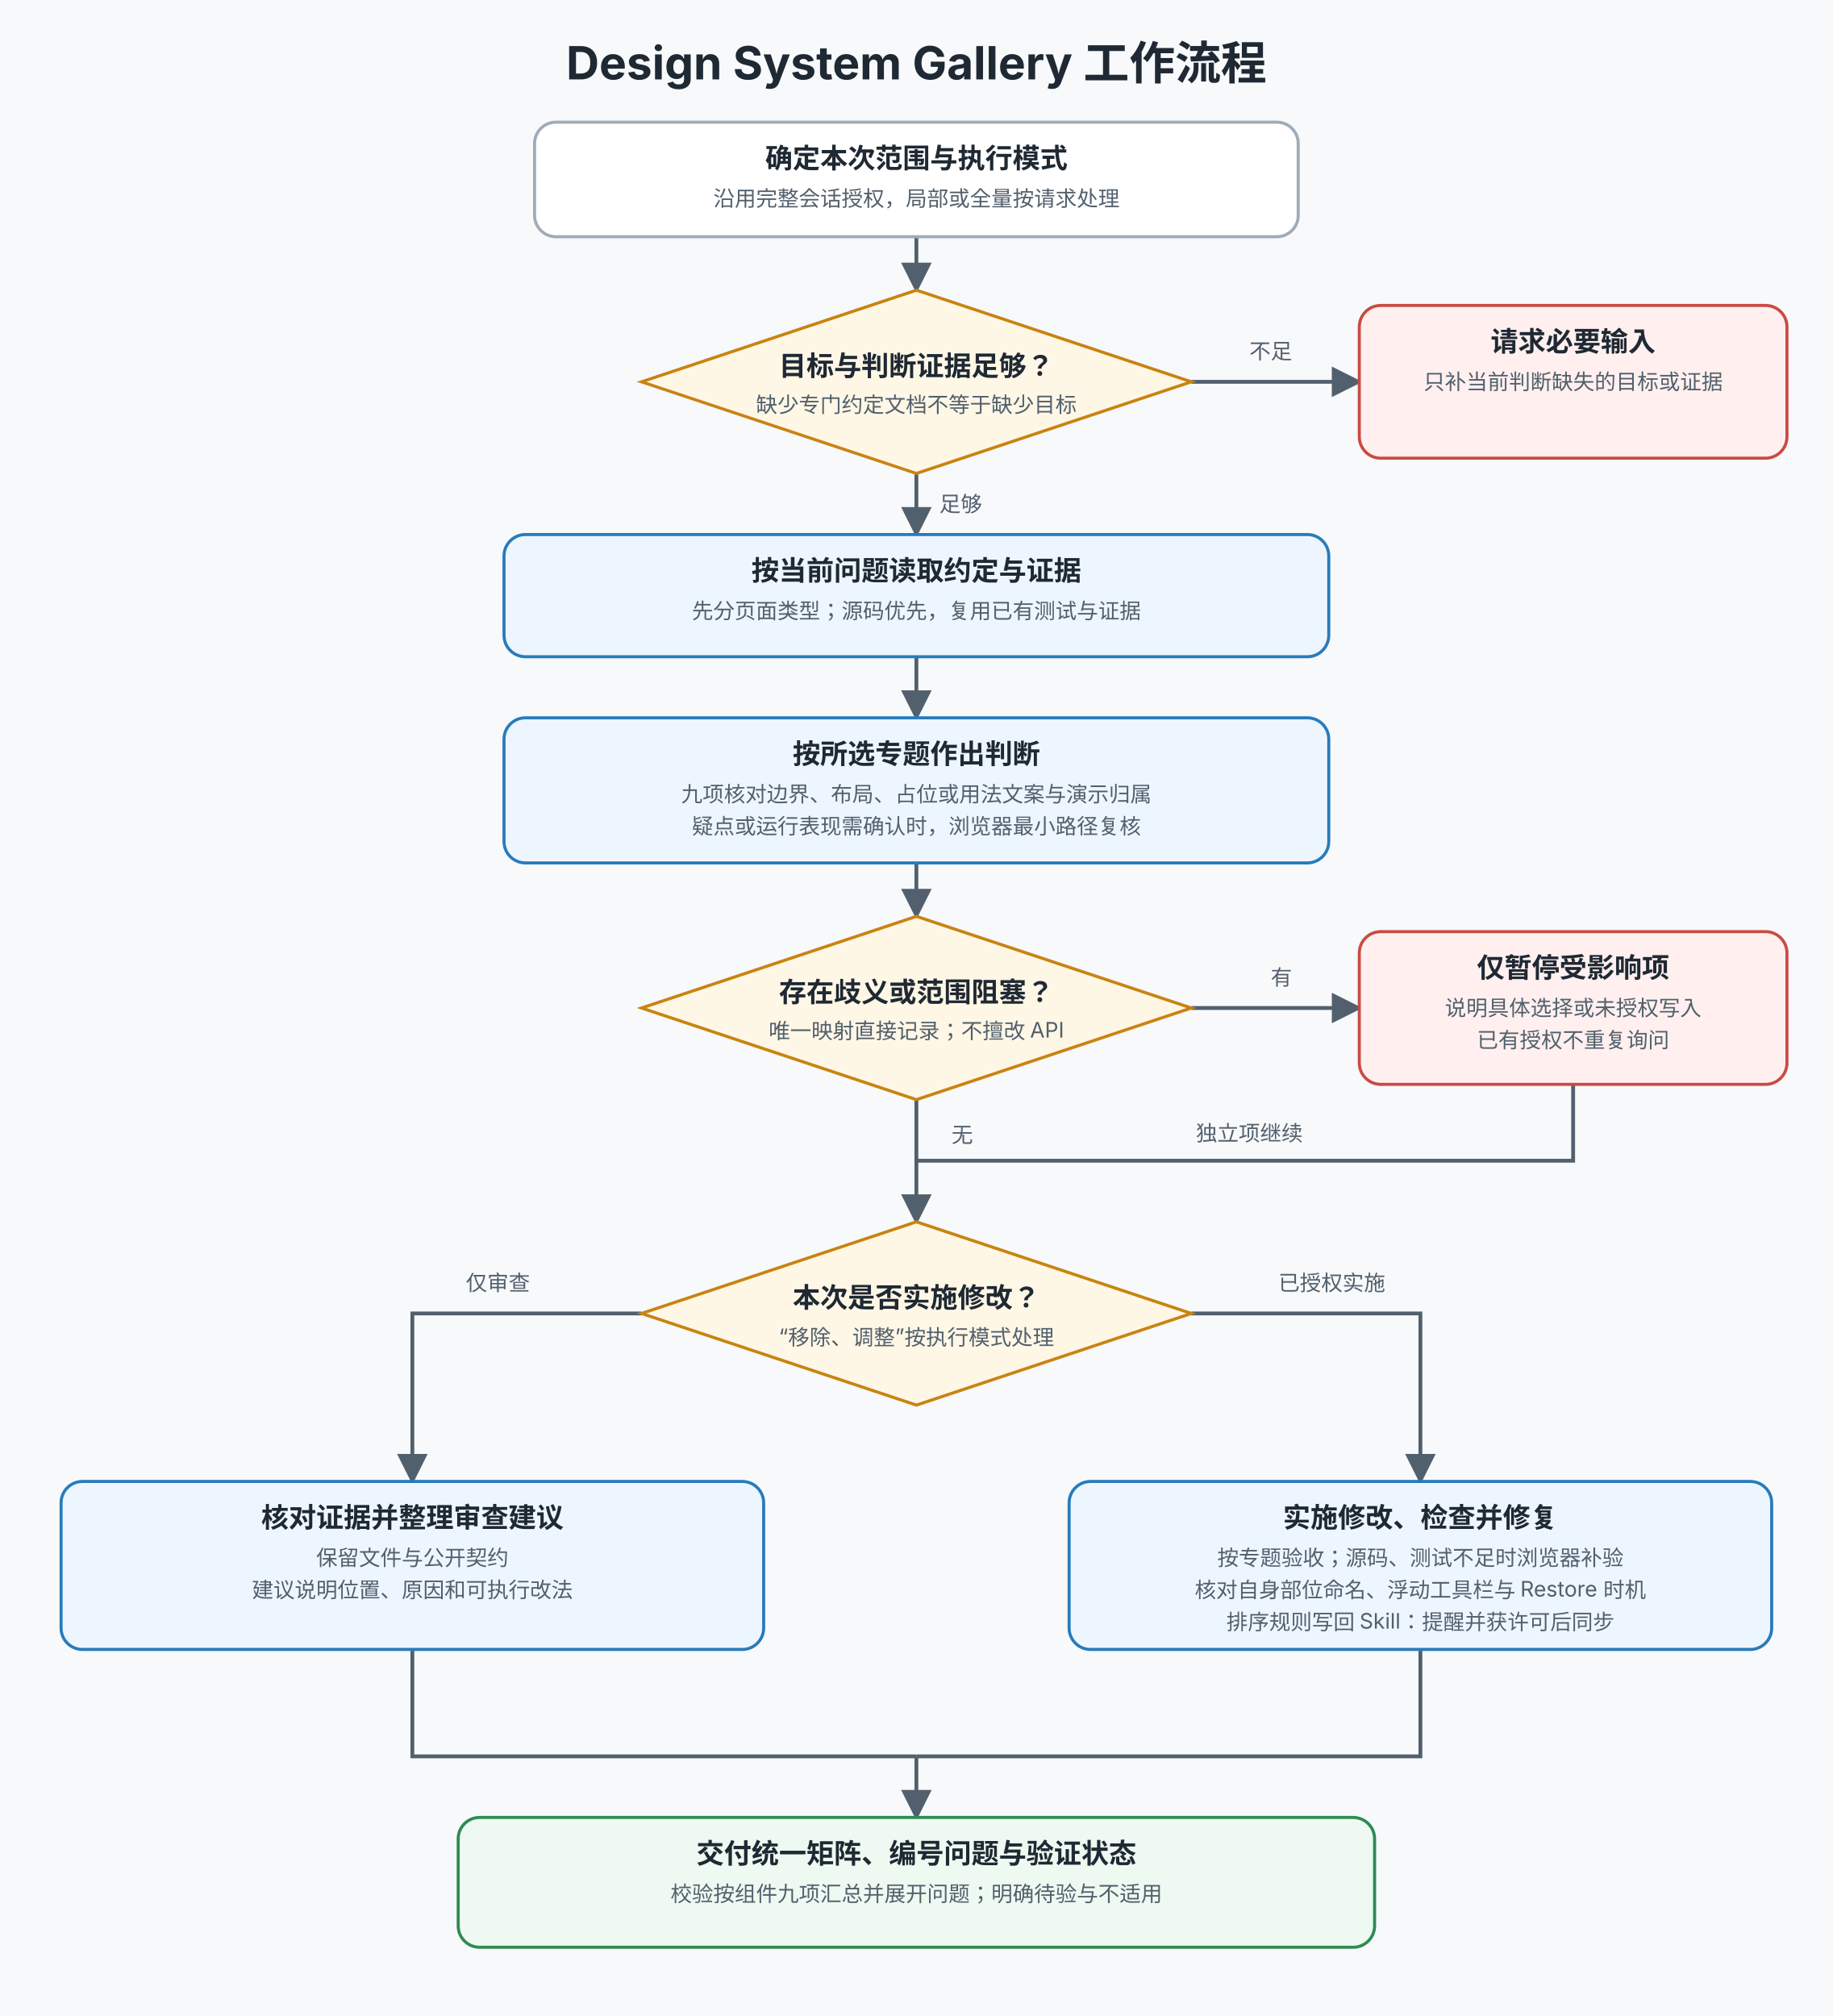
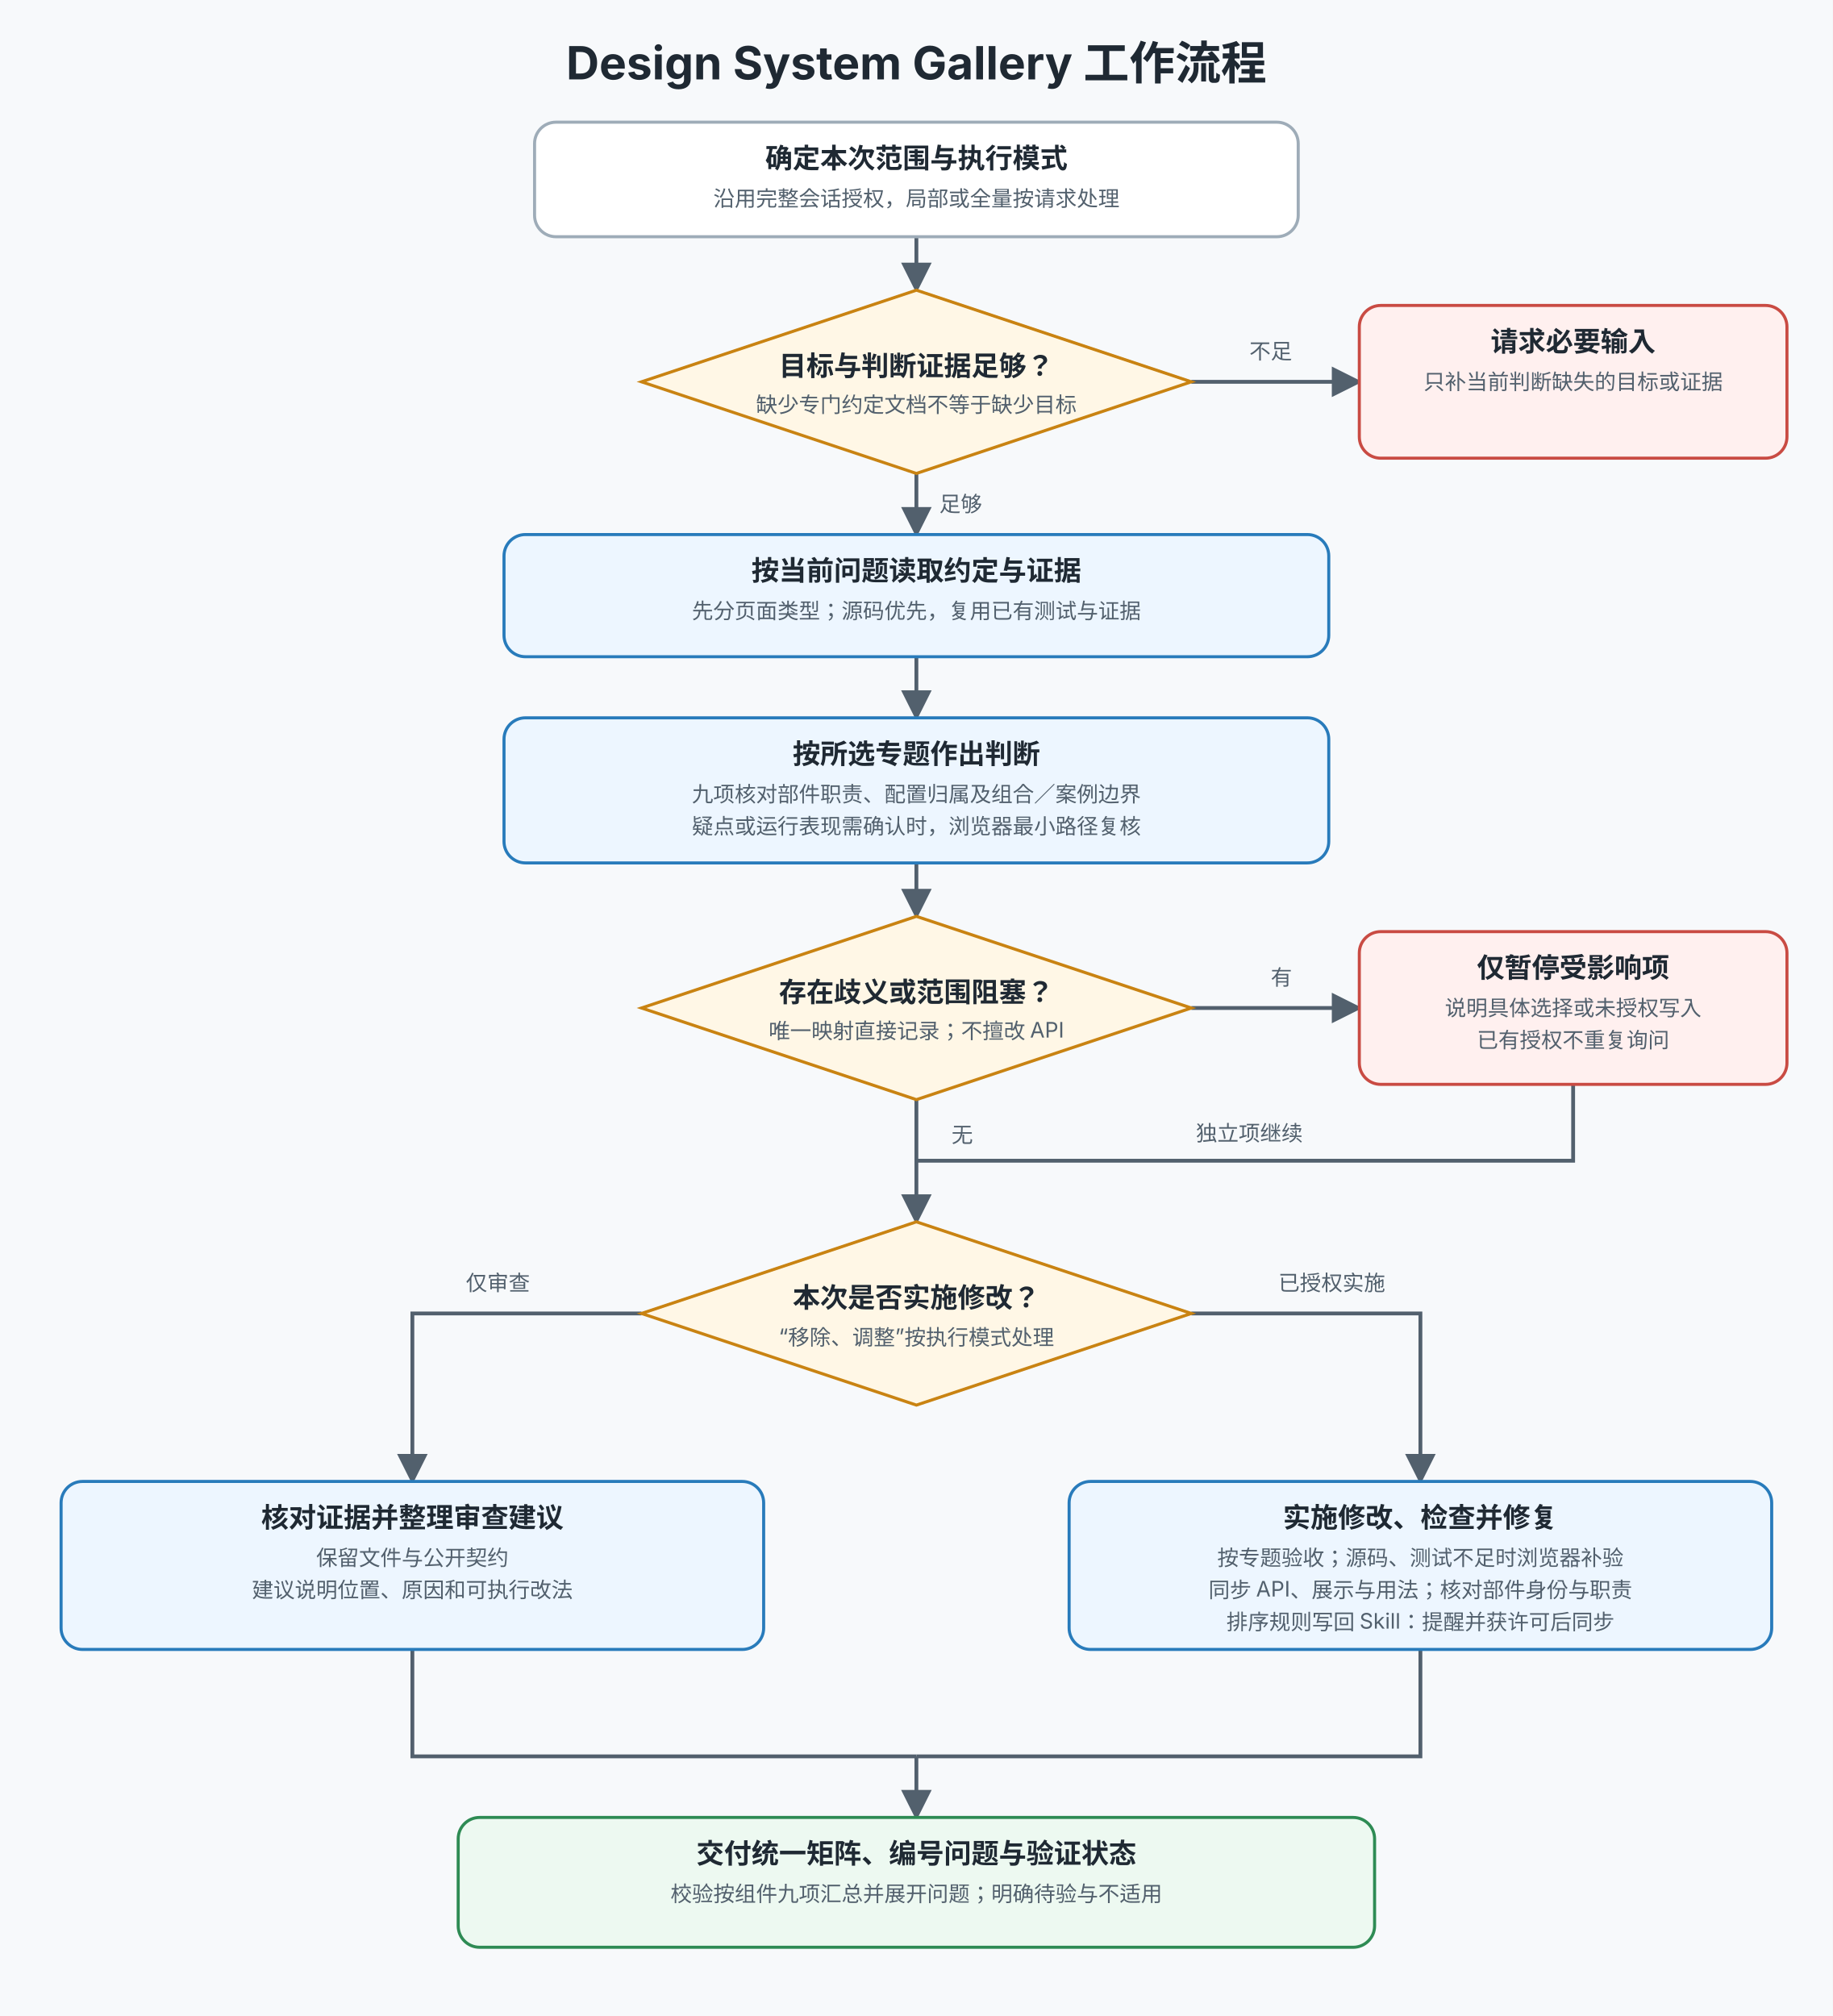
<svg xmlns="http://www.w3.org/2000/svg" viewBox="0 0 1200 1320" role="img" aria-labelledby="title desc">
  <defs>
    <marker id="arrow" viewBox="0 0 10 10" refX="9" refY="5" markerWidth="8" markerHeight="8" orient="auto-start-reverse">
      <path d="M0 0L10 5L0 10z" fill="#52606d" />
    </marker>
    <style>
text{font-family:-apple-system,BlinkMacSystemFont,"PingFang SC",sans-serif;text-anchor:middle;fill:#1f2933}
.title{font-size:30px;font-weight:700}.node-title{font-size:18px;font-weight:600}.body{font-size:14px;fill:#52606d}.label{font-size:14px;font-weight:600;fill:#334e68}
.input{fill:#fff;stroke:#9eacb8}.stage{fill:#edf6ff;stroke:#287bbb}.decision{fill:#fff7e6;stroke:#c98312}.stop{fill:#fff0ef;stroke:#c94b43}.output{fill:#edf9f1;stroke:#2e8b54}
rect,polygon{stroke-width:2}.flow,.join{fill:none;stroke:#52606d;stroke-width:2.5}.flow{marker-end:url(#arrow)}
</style>
  </defs>
  <rect width="1200" height="1320" fill="#f7f9fb" />
  <text class="title" x="600" y="52">Design System Gallery 工作流程</text>
  <path class="flow" d="M600 155V190" />
  <path class="flow" d="M780 250H890" />
  <path class="flow" d="M600 310V350" />
  <path class="flow" d="M600 430V470" />
  <path class="flow" d="M600 565V600" />
  <path class="flow" d="M780 660H890" />
  <path class="flow" d="M600 720V800" />
  <path class="join" d="M1030 710V760H600" />
  <path class="flow" d="M420 860H270V970" />
  <path class="flow" d="M780 860H930V970" />
  <path class="join" d="M270 1080V1150H600" />
  <path class="join" d="M930 1080V1150H600" />
  <path class="flow" d="M600 1150V1190" />
  <text class="body" x="832" y="235">不足</text>
  <text class="body" x="629" y="335">足够</text>
  <text class="body" x="839" y="645">有</text>
  <text class="body" x="630" y="748">无</text>
  <text class="body" x="818" y="747">独立项继续</text>
  <text class="body" x="326" y="845">仅审查</text>
  <text class="body" x="872" y="845">已授权实施</text>
  <rect class="input" x="350" y="80" width="500" height="75" rx="14" />
  <text class="node-title" x="600.0" y="110">确定本次范围与执行模式</text>
  <text class="body" x="600.0" y="135">沿用完整会话授权，局部或全量按请求处理</text>
  <polygon class="decision" points="600,190 780,250 600,310 420,250" />
  <text class="node-title" x="600" y="246">目标与判断证据足够？</text>
  <text class="body" x="600" y="270">缺少专门约定文档不等于缺少目标</text>
  <rect class="stop" x="890" y="200" width="280" height="100" rx="14" />
  <text class="node-title" x="1030.0" y="230">请求必要输入</text>
  <text class="body" x="1030.0" y="255">只补当前判断缺失的目标或证据</text>
  <rect class="stage" x="330" y="350" width="540" height="80" rx="14" />
  <text class="node-title" x="600.0" y="380">按当前问题读取约定与证据</text>
  <text class="body" x="600.0" y="405">先分页面类型；源码优先，复用已有测试与证据</text>
  <rect class="stage" x="330" y="470" width="540" height="95" rx="14" />
  <text class="node-title" x="600.0" y="500">按所选专题作出判断</text>
-   <text class="body" x="600.0" y="525">九项核对边界、布局、占位或用法文案与演示归属</text>
+   <text class="body" x="600.0" y="525">九项核对部件职责、配置归属及组合／案例边界</text>
  <text class="body" x="600.0" y="546">疑点或运行表现需确认时，浏览器最小路径复核</text>
  <polygon class="decision" points="600,600 780,660 600,720 420,660" />
  <text class="node-title" x="600" y="656">存在歧义或范围阻塞？</text>
  <text class="body" x="600" y="680">唯一映射直接记录；不擅改 API</text>
  <rect class="stop" x="890" y="610" width="280" height="100" rx="14" />
  <text class="node-title" x="1030.0" y="640">仅暂停受影响项</text>
  <text class="body" x="1030.0" y="665">说明具体选择或未授权写入</text>
  <text class="body" x="1030.0" y="686">已有授权不重复询问</text>
  <polygon class="decision" points="600,800 780,860 600,920 420,860" />
  <text class="node-title" x="600" y="856">本次是否实施修改？</text>
  <text class="body" x="600" y="880">“移除、调整”按执行模式处理</text>
  <rect class="stage" x="40" y="970" width="460" height="110" rx="14" />
  <text class="node-title" x="270.0" y="1000">核对证据并整理审查建议</text>
  <text class="body" x="270.0" y="1025">保留文件与公开契约</text>
  <text class="body" x="270.0" y="1046">建议说明位置、原因和可执行改法</text>
  <rect class="stage" x="700" y="970" width="460" height="110" rx="14" />
  <text class="node-title" x="930.0" y="1000">实施修改、检查并修复</text>
  <text class="body" x="930.0" y="1025">按专题验收；源码、测试不足时浏览器补验</text>
-   <text class="body" x="930.0" y="1046">核对自身部位命名、浮动工具栏与 Restore 时机</text>
+   <text class="body" x="930.0" y="1046">同步 API、展示与用法；核对部件身份与职责</text>
  <text class="body" x="930.0" y="1067">排序规则写回 Skill：提醒并获许可后同步</text>
  <rect class="output" x="300" y="1190" width="600" height="85" rx="14" />
  <text class="node-title" x="600.0" y="1220">交付统一矩阵、编号问题与验证状态</text>
  <text class="body" x="600.0" y="1245">校验按组件九项汇总并展开问题；明确待验与不适用</text>
</svg>
